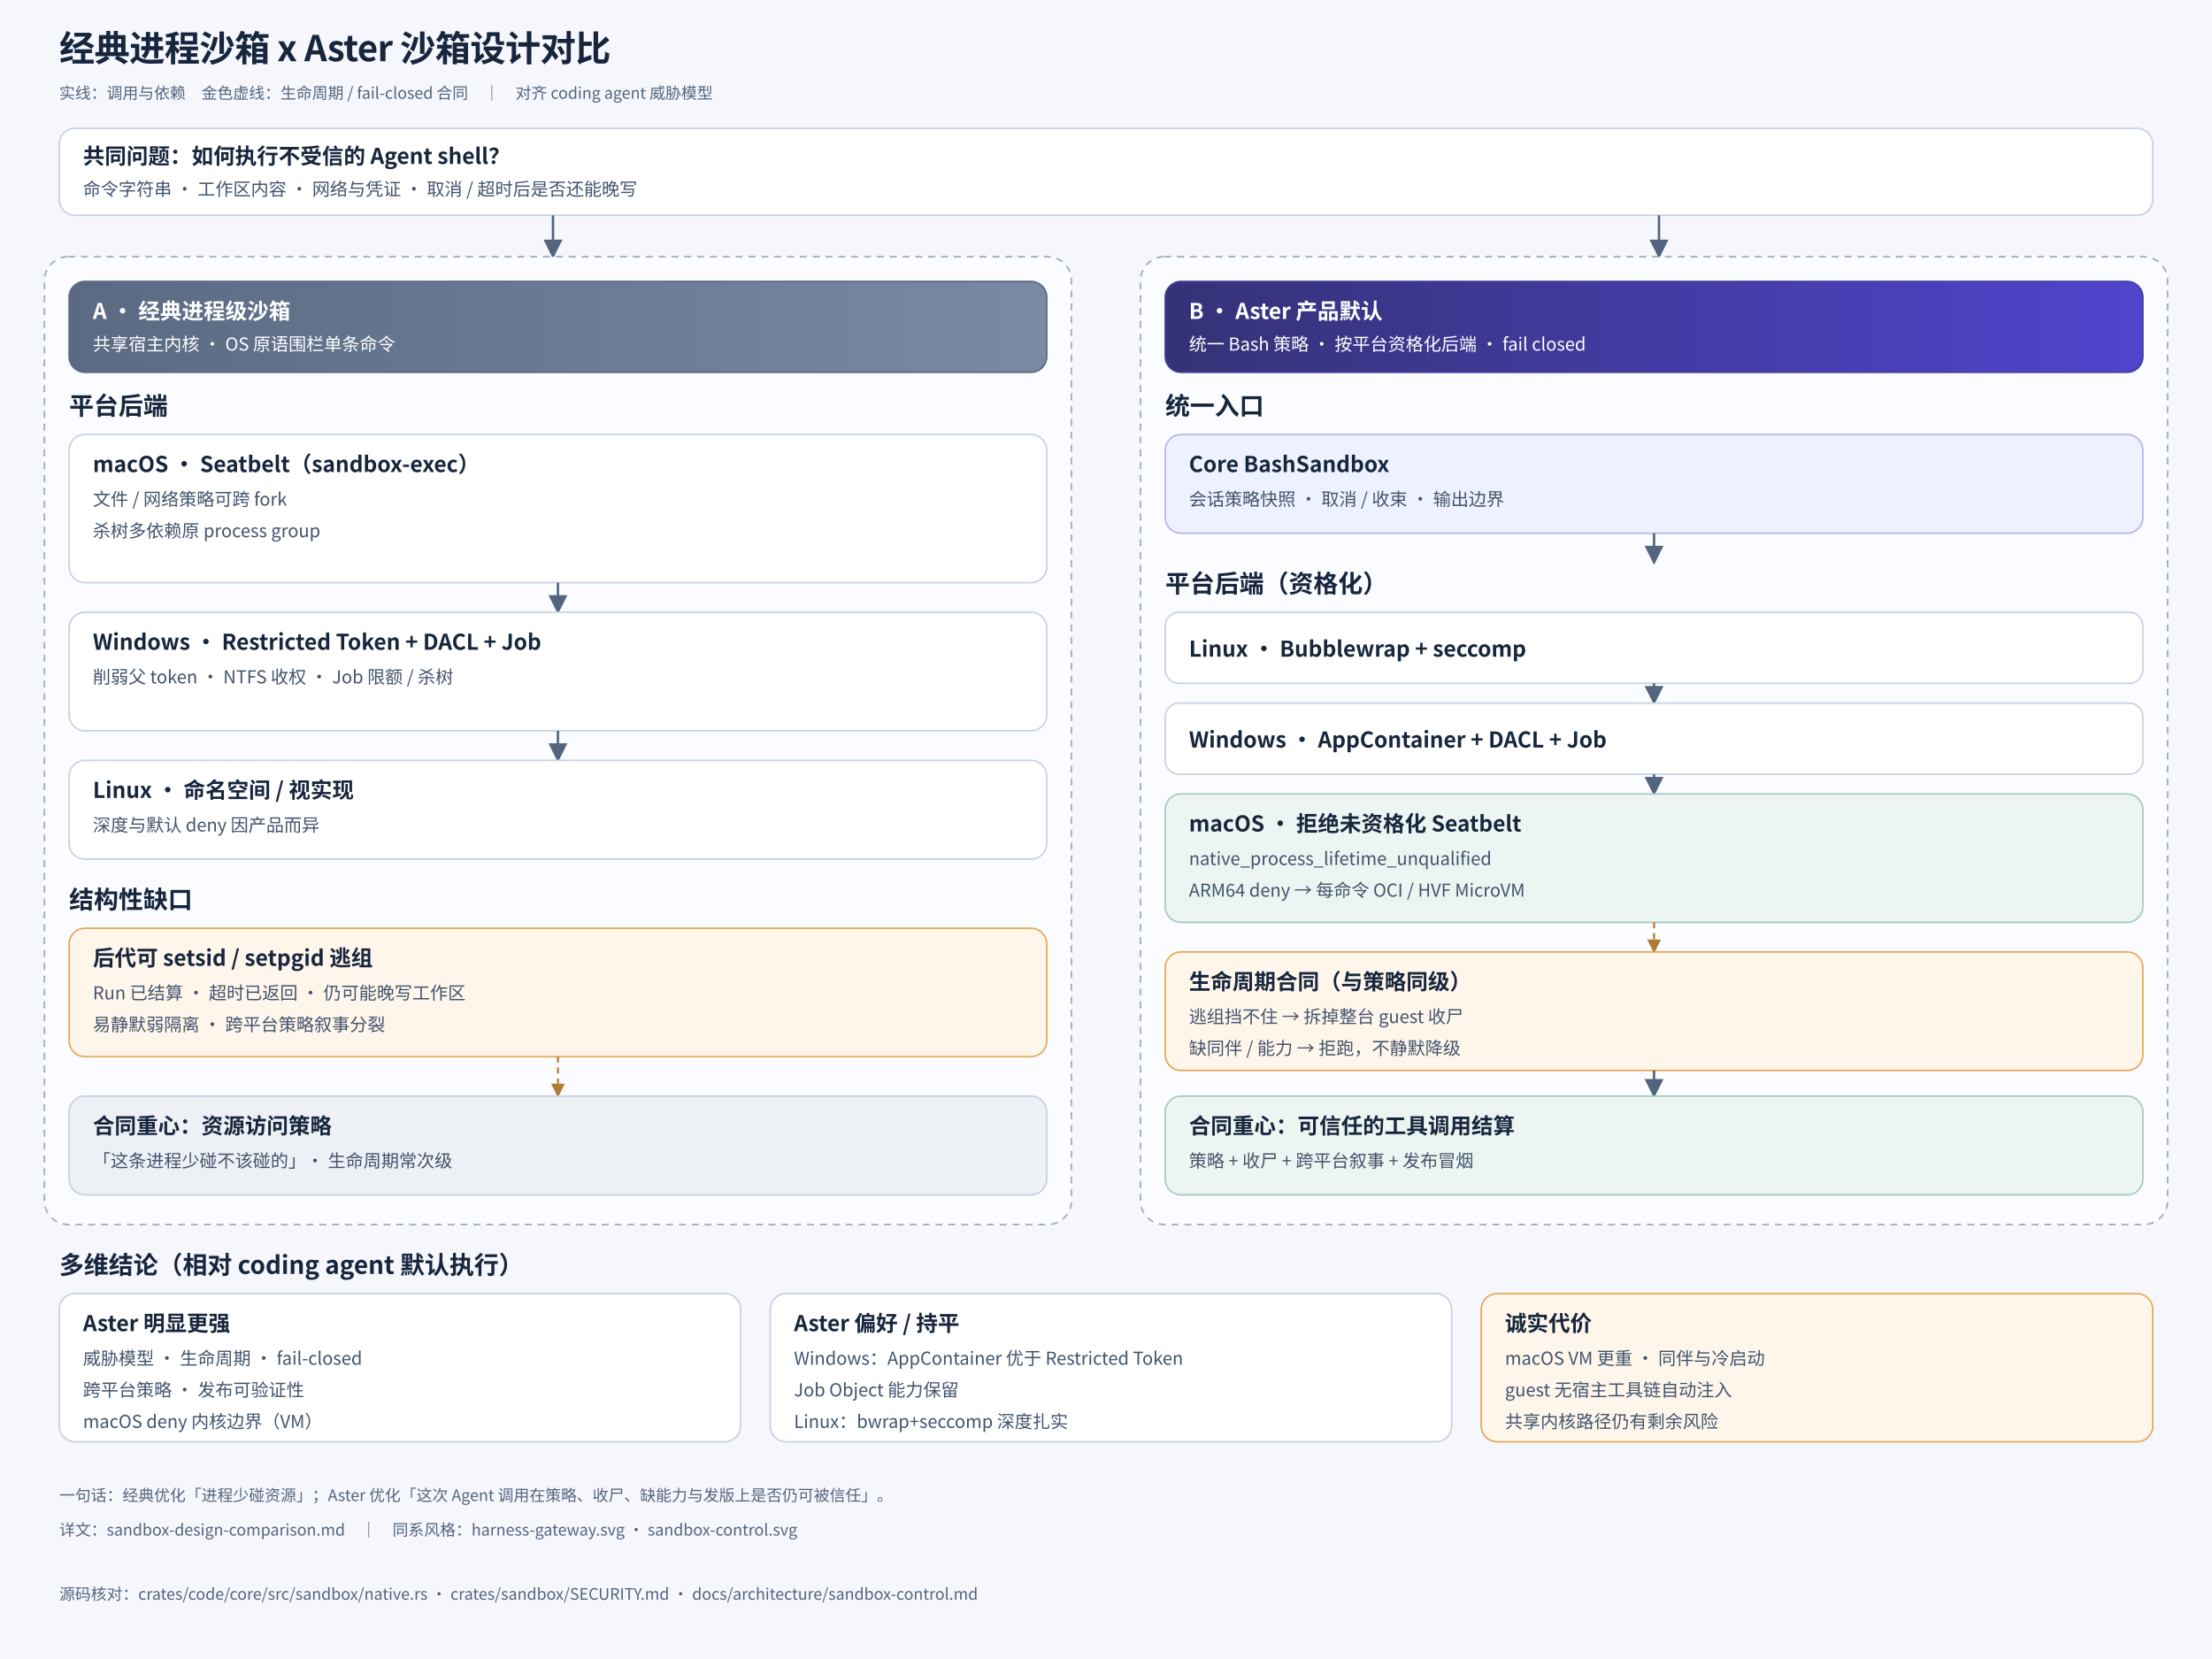
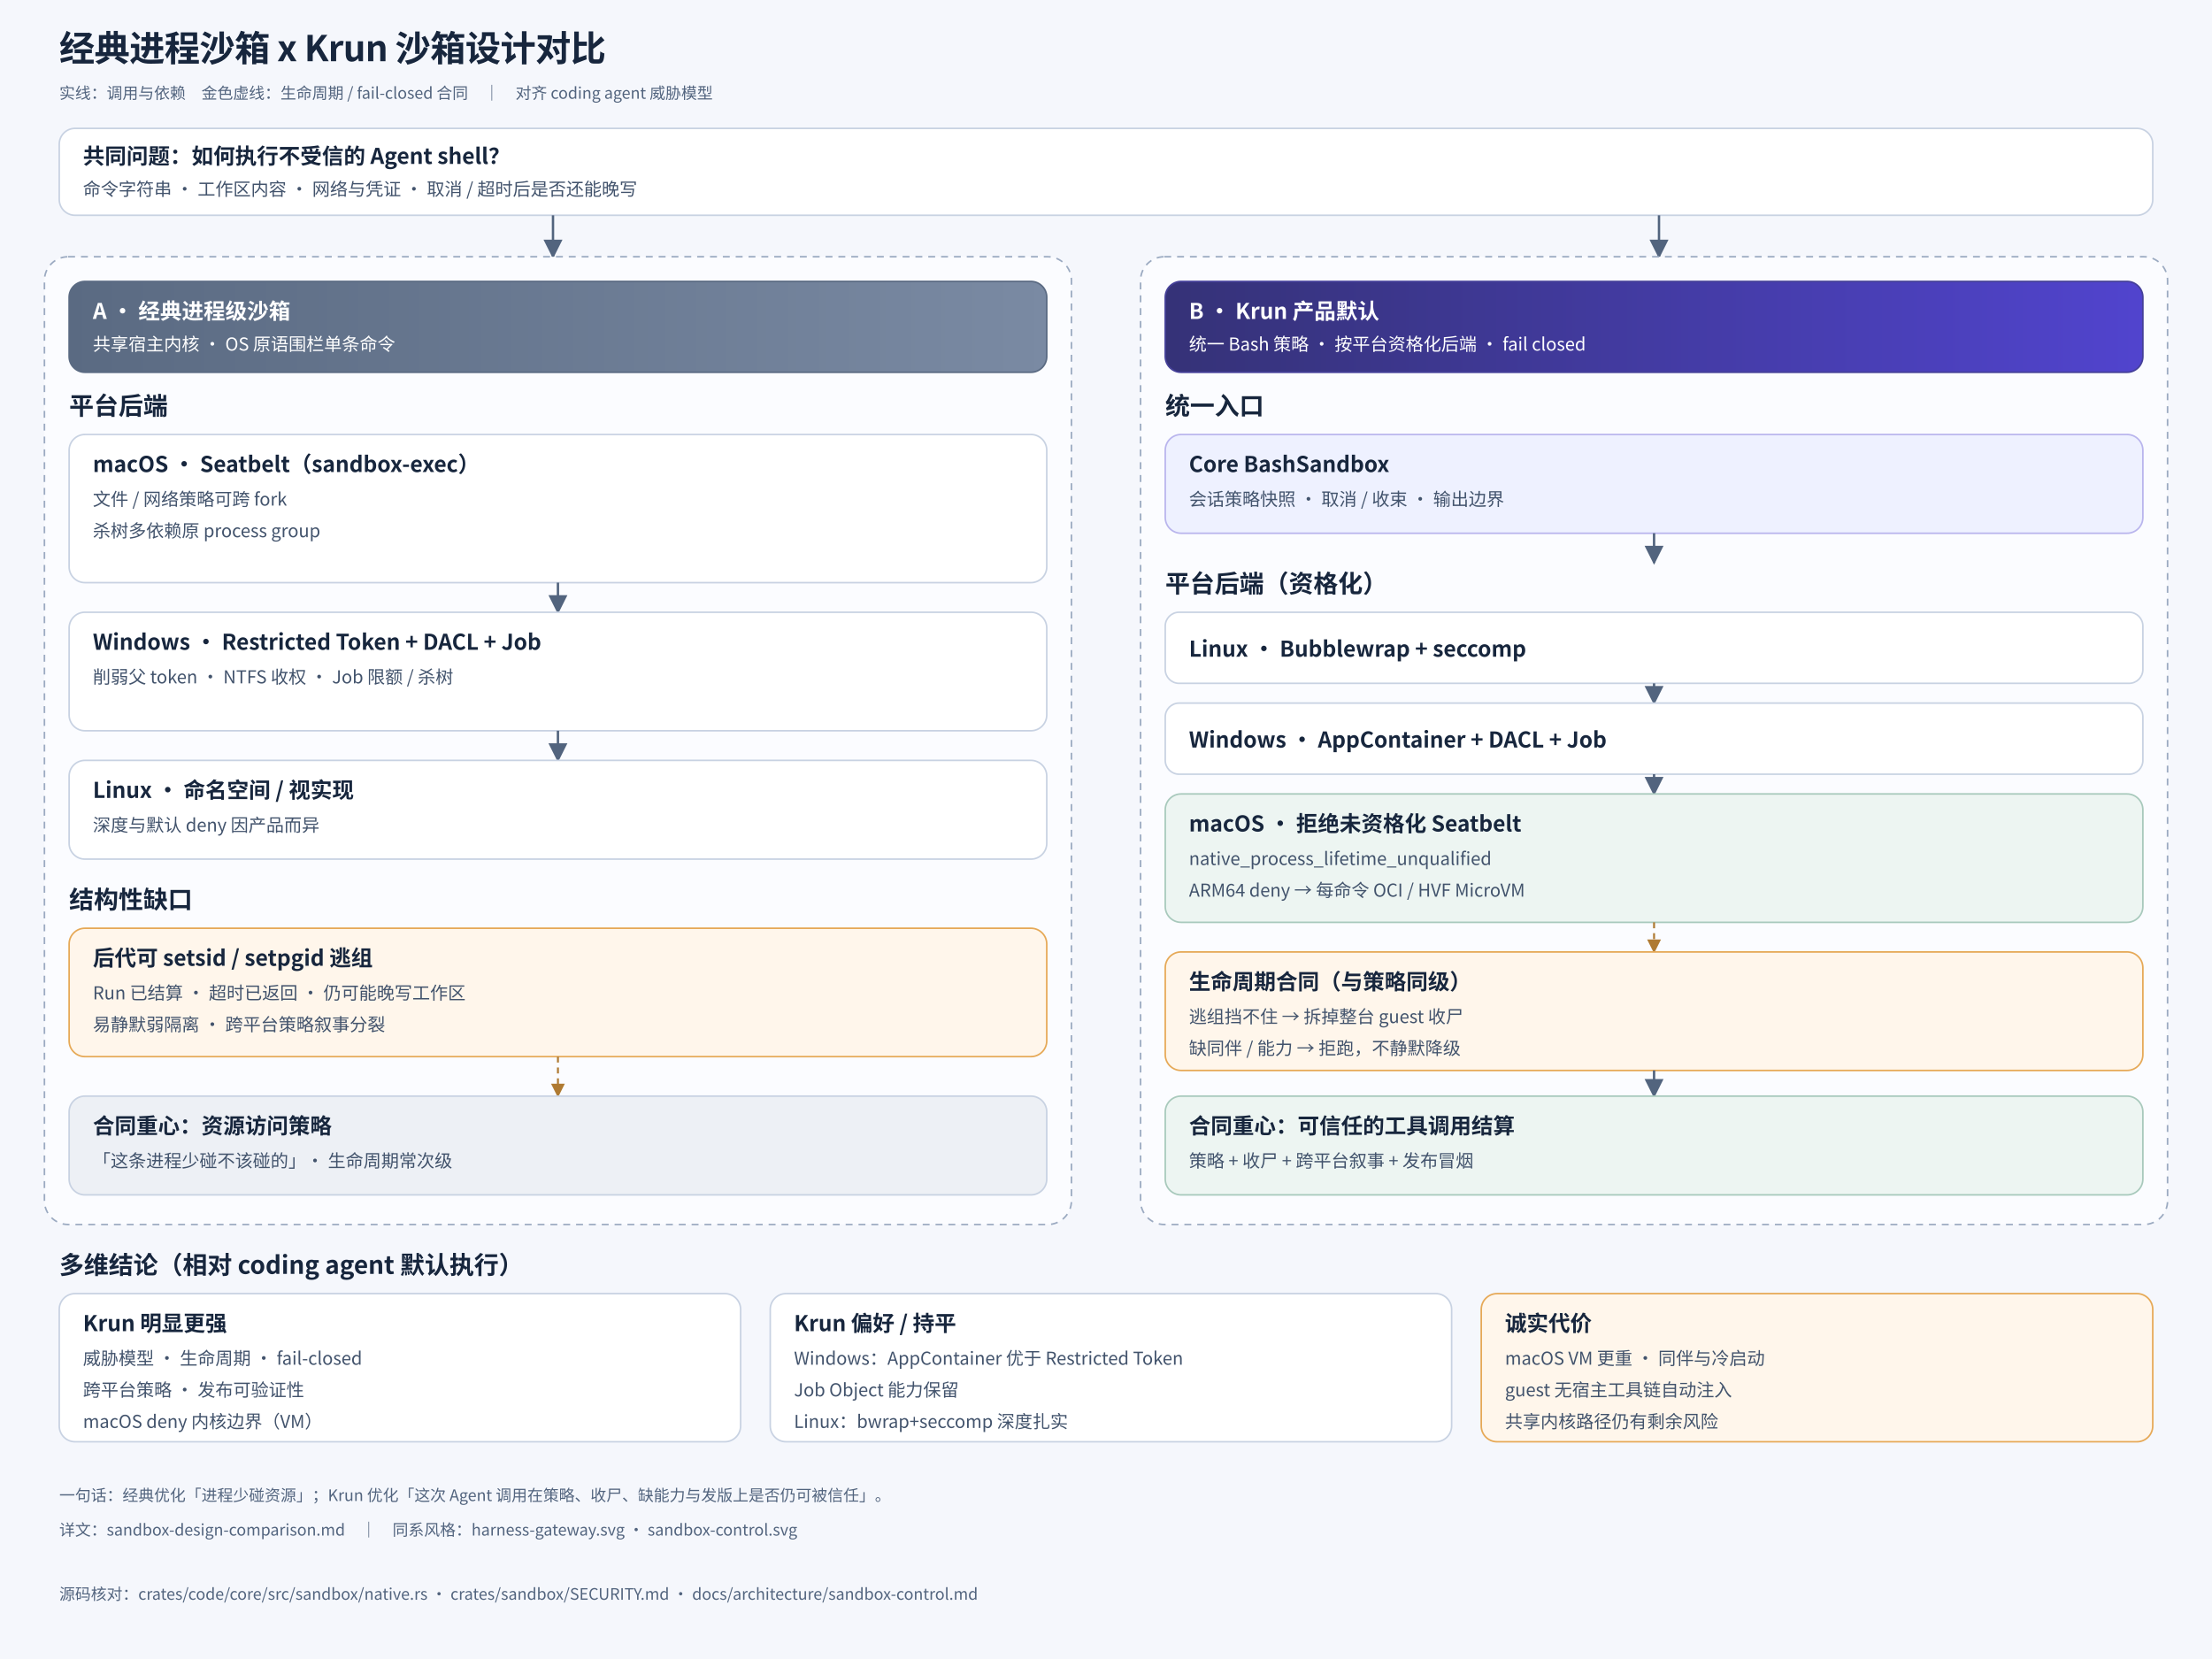
<svg xmlns="http://www.w3.org/2000/svg" width="2240" height="1680" viewBox="0 0 2240 1680" role="img" aria-labelledby="title desc">
  <defs>
    <marker id="arrow" viewBox="0 0 10 10" refX="9" refY="5" markerWidth="8" markerHeight="8" orient="auto">
      <path d="M0 0L10 5L0 10Z" fill="#52647e" />
    </marker>
    <marker id="policyArrow" viewBox="0 0 10 10" refX="9" refY="5" markerWidth="7" markerHeight="7" orient="auto">
      <path d="M0 0L10 5L0 10Z" fill="#af7a32" />
    </marker>
    <linearGradient id="coordinator" x1="0" x2="1">
      <stop stop-color="#353277" />
      <stop offset="1" stop-color="#5144ce" />
    </linearGradient>
    <linearGradient id="classicHead" x1="0" x2="1">
      <stop stop-color="#5a6a82" />
      <stop offset="1" stop-color="#7a8aa3" />
    </linearGradient>
  </defs>
  <style>
  text{font-family:-apple-system,BlinkMacSystemFont,'PingFang SC','Noto Sans CJK SC','Microsoft YaHei',sans-serif;fill:#17263d}
  .title{font-size:36px;font-weight:750;letter-spacing:-.5px}
  .section{font-size:25px;font-weight:700}
  .heading{font-size:22px;font-weight:700}
  .body{font-size:18px;fill:#42536c}
  .small{font-size:16px;fill:#52647e}
  .white{fill:#fff}
  .link{fill:none;stroke:#52647e;stroke-width:2.4;marker-end:url(#arrow);stroke-linejoin:round}
  .policy{fill:none;stroke:#af7a32;stroke-width:2;stroke-dasharray:6 5;marker-end:url(#policyArrow);stroke-linejoin:round}
</style>
  <rect width="2240" height="1680" fill="#f5f7fc" />
-   <text x="60" y="62" class="title">经典进程沙箱  x  Aster 沙箱设计对比</text>
+   <text x="60" y="62" class="title">经典进程沙箱  x  Krun 沙箱设计对比</text>
  <text x="60" y="100" class="small">实线：调用与依赖　金色虚线：生命周期 / fail-closed 合同　｜　对齐 coding agent 威胁模型</text>
  <rect x="60" y="130" width="2120" height="88" rx="16" fill="#fff" stroke="#c8d2e2" stroke-width="1.6" />
  <text x="84" y="166" class="heading">共同问题：如何执行不受信的 Agent shell？</text>
  <text x="84" y="198" class="body">命令字符串 · 工作区内容 · 网络与凭证 · 取消 / 超时后是否还能晚写</text>
  <path d="M560 218V260" class="link" />
  <path d="M1680 218V260" class="link" />
  <rect x="45" y="260" width="1040" height="980" rx="24" fill="#fbfcff" stroke="#9baac1" stroke-width="1.6" stroke-dasharray="7 6" />
  <rect x="1155" y="260" width="1040" height="980" rx="24" fill="#fbfcff" stroke="#9baac1" stroke-width="1.6" stroke-dasharray="7 6" />
  <rect x="70" y="285" width="990" height="92" rx="16" fill="url(#classicHead)" stroke="#5a6a82" stroke-width="1.6" />
  <text x="94" y="323" class="heading white">A · 经典进程级沙箱</text>
  <text x="94" y="355" class="body white">共享宿主内核 · OS 原语围栏单条命令</text>
  <rect x="1180" y="285" width="990" height="92" rx="16" fill="url(#coordinator)" stroke="#454099" stroke-width="1.6" />
-   <text x="1204" y="323" class="heading white">B · Aster 产品默认</text>
+   <text x="1204" y="323" class="heading white">B · Krun 产品默认</text>
  <text x="1204" y="355" class="body white">统一 Bash 策略 · 按平台资格化后端 · fail closed</text>
  <text x="70" y="420" class="section">平台后端</text>
  <rect x="70" y="440" width="990" height="150" rx="16" fill="#fff" stroke="#c8d2e2" stroke-width="1.6" />
  <text x="94" y="478" class="heading">macOS · Seatbelt（sandbox-exec）</text>
  <text x="94" y="512" class="body">文件 / 网络策略可跨 fork</text>
  <text x="94" y="544" class="body">杀树多依赖原 process group</text>
  <path d="M565 590V620" class="link" />
  <rect x="70" y="620" width="990" height="120" rx="16" fill="#fff" stroke="#c8d2e2" stroke-width="1.6" />
  <text x="94" y="658" class="heading">Windows · Restricted Token + DACL + Job</text>
  <text x="94" y="692" class="body">削弱父 token · NTFS 收权 · Job 限额 / 杀树</text>
  <path d="M565 740V770" class="link" />
  <rect x="70" y="770" width="990" height="100" rx="16" fill="#fff" stroke="#c8d2e2" stroke-width="1.6" />
  <text x="94" y="808" class="heading">Linux · 命名空间 / 视实现</text>
  <text x="94" y="842" class="body">深度与默认 deny 因产品而异</text>
  <text x="70" y="920" class="section">结构性缺口</text>
  <rect x="70" y="940" width="990" height="130" rx="16" fill="#fff6eb" stroke="#e6a957" stroke-width="1.6" />
  <text x="94" y="978" class="heading">后代可 setsid / setpgid 逃组</text>
  <text x="94" y="1012" class="body">Run 已结算 · 超时已返回 · 仍可能晚写工作区</text>
  <text x="94" y="1044" class="body">易静默弱隔离 · 跨平台策略叙事分裂</text>
  <path d="M565 1070V1110" class="policy" />
  <rect x="70" y="1110" width="990" height="100" rx="16" fill="#edf0f5" stroke="#c8d2e2" stroke-width="1.6" />
  <text x="94" y="1148" class="heading">合同重心：资源访问策略</text>
  <text x="94" y="1182" class="body">「这条进程少碰不该碰的」· 生命周期常次级</text>
  <text x="1180" y="420" class="section">统一入口</text>
  <rect x="1180" y="440" width="990" height="100" rx="16" fill="#eef1ff" stroke="#b9b5ed" stroke-width="1.6" />
  <text x="1204" y="478" class="heading">Core BashSandbox</text>
  <text x="1204" y="512" class="body">会话策略快照 · 取消 / 收束 · 输出边界</text>
  <path d="M1675 540V570" class="link" />
  <text x="1180" y="600" class="section">平台后端（资格化）</text>
  <rect x="1180" y="620" width="990" height="72" rx="14" fill="#fff" stroke="#c8d2e2" stroke-width="1.6" />
  <text x="1204" y="665" class="heading">Linux · Bubblewrap + seccomp</text>
  <path d="M1675 692V712" class="link" />
  <rect x="1180" y="712" width="990" height="72" rx="14" fill="#fff" stroke="#c8d2e2" stroke-width="1.6" />
  <text x="1204" y="757" class="heading">Windows · AppContainer + DACL + Job</text>
  <path d="M1675 784V804" class="link" />
  <rect x="1180" y="804" width="990" height="130" rx="16" fill="#edf5f2" stroke="#a8c9bc" stroke-width="1.6" />
  <text x="1204" y="842" class="heading">macOS · 拒绝未资格化 Seatbelt</text>
  <text x="1204" y="876" class="body">native_process_lifetime_unqualified</text>
  <text x="1204" y="908" class="body">ARM64 deny → 每命令 OCI / HVF MicroVM</text>
  <path d="M1675 934V964" class="policy" />
  <rect x="1180" y="964" width="990" height="120" rx="16" fill="#fff6eb" stroke="#e6a957" stroke-width="1.6" />
  <text x="1204" y="1002" class="heading">生命周期合同（与策略同级）</text>
  <text x="1204" y="1036" class="body">逃组挡不住 → 拆掉整台 guest 收尸</text>
  <text x="1204" y="1068" class="body">缺同伴 / 能力 → 拒跑，不静默降级</text>
  <path d="M1675 1084V1110" class="link" />
  <rect x="1180" y="1110" width="990" height="100" rx="16" fill="#edf5f2" stroke="#a8c9bc" stroke-width="1.6" />
  <text x="1204" y="1148" class="heading">合同重心：可信任的工具调用结算</text>
  <text x="1204" y="1182" class="body">策略 + 收尸 + 跨平台叙事 + 发布冒烟</text>
  <text x="60" y="1290" class="section">多维结论（相对 coding agent 默认执行）</text>
  <rect x="60" y="1310" width="690" height="150" rx="16" fill="#fff" stroke="#c8d2e2" stroke-width="1.6" />
-   <text x="84" y="1348" class="heading">Aster 明显更强</text>
+   <text x="84" y="1348" class="heading">Krun 明显更强</text>
  <text x="84" y="1382" class="body">威胁模型 · 生命周期 · fail-closed</text>
  <text x="84" y="1414" class="body">跨平台策略 · 发布可验证性</text>
  <text x="84" y="1446" class="body">macOS deny 内核边界（VM）</text>
  <rect x="780" y="1310" width="690" height="150" rx="16" fill="#fff" stroke="#c8d2e2" stroke-width="1.6" />
-   <text x="804" y="1348" class="heading">Aster 偏好 / 持平</text>
+   <text x="804" y="1348" class="heading">Krun 偏好 / 持平</text>
  <text x="804" y="1382" class="body">Windows：AppContainer 优于 Restricted Token</text>
  <text x="804" y="1414" class="body">Job Object 能力保留</text>
  <text x="804" y="1446" class="body">Linux：bwrap+seccomp 深度扎实</text>
  <rect x="1500" y="1310" width="680" height="150" rx="16" fill="#fff6eb" stroke="#e6a957" stroke-width="1.6" />
  <text x="1524" y="1348" class="heading">诚实代价</text>
  <text x="1524" y="1382" class="body">macOS VM 更重 · 同伴与冷启动</text>
  <text x="1524" y="1414" class="body">guest 无宿主工具链自动注入</text>
  <text x="1524" y="1446" class="body">共享内核路径仍有剩余风险</text>
-   <text x="60" y="1520" class="small">一句话：经典优化「进程少碰资源」；Aster 优化「这次 Agent 调用在策略、收尸、缺能力与发版上是否仍可被信任」。</text>
+   <text x="60" y="1520" class="small">一句话：经典优化「进程少碰资源」；Krun 优化「这次 Agent 调用在策略、收尸、缺能力与发版上是否仍可被信任」。</text>
  <text x="60" y="1555" class="small">详文：sandbox-design-comparison.md　｜　同系风格：harness-gateway.svg · sandbox-control.svg</text>
  <text x="60" y="1620" class="small">源码核对：crates/code/core/src/sandbox/native.rs · crates/sandbox/SECURITY.md · docs/architecture/sandbox-control.md</text>
</svg>
